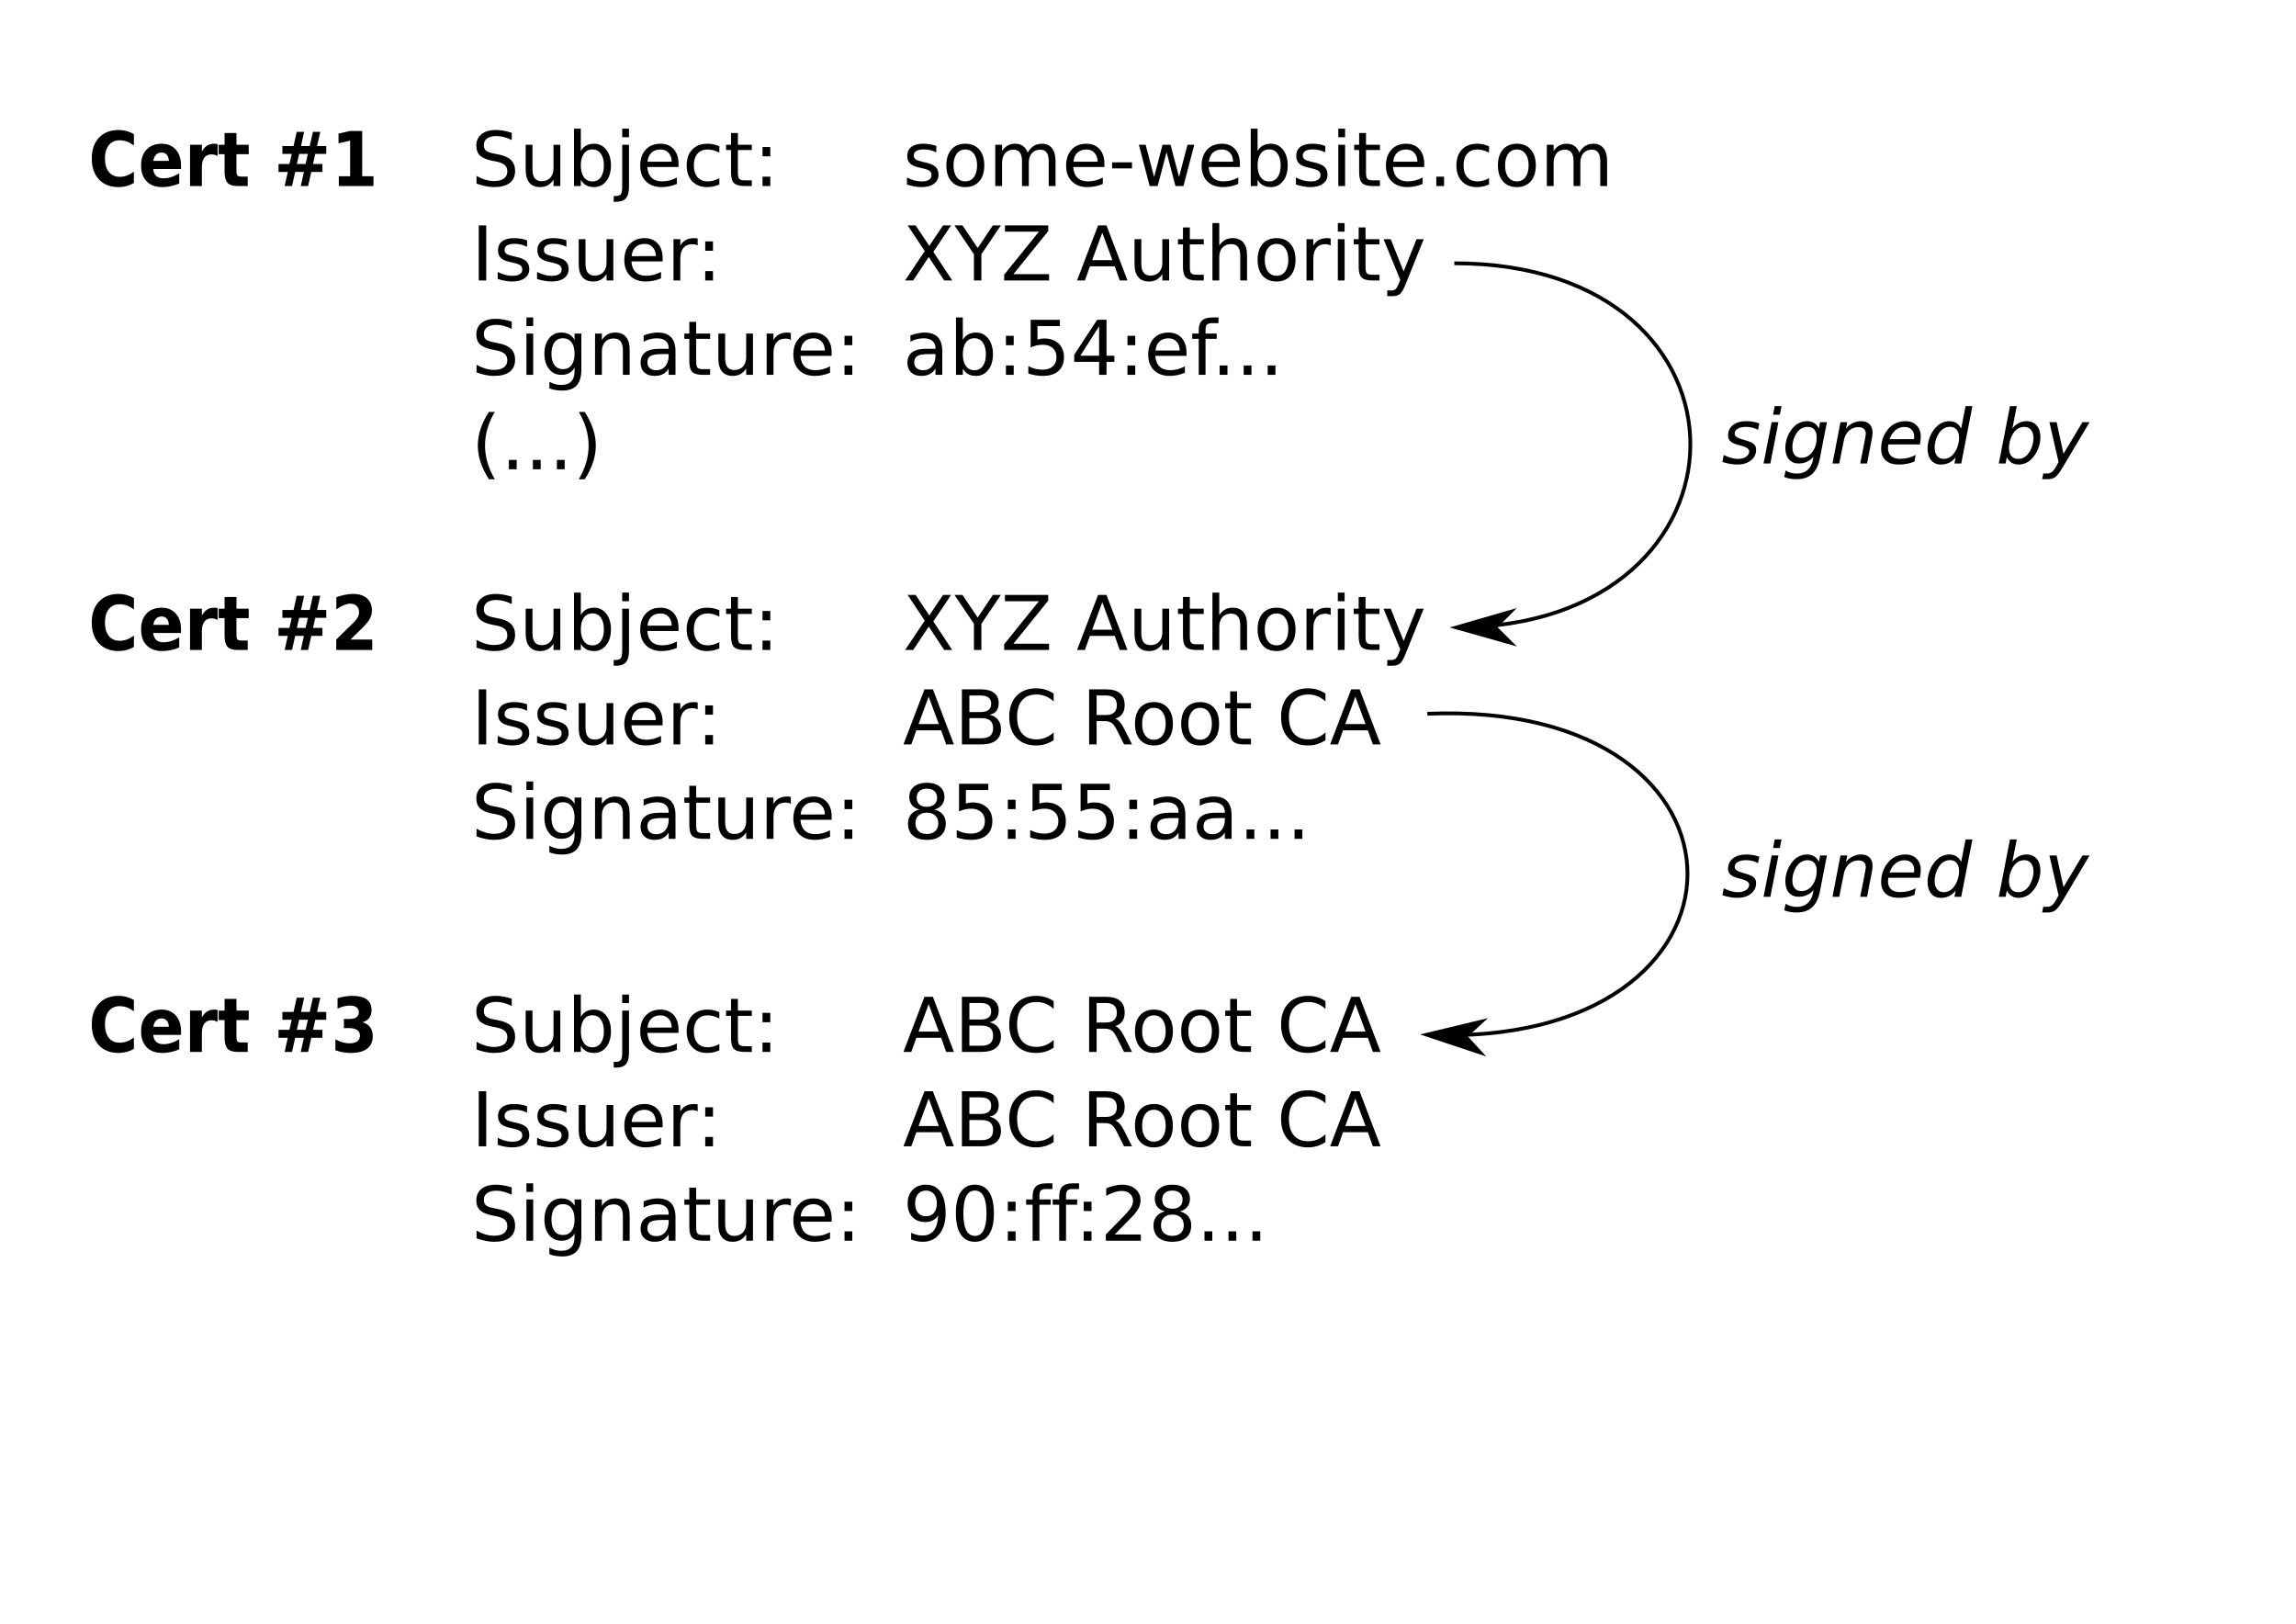
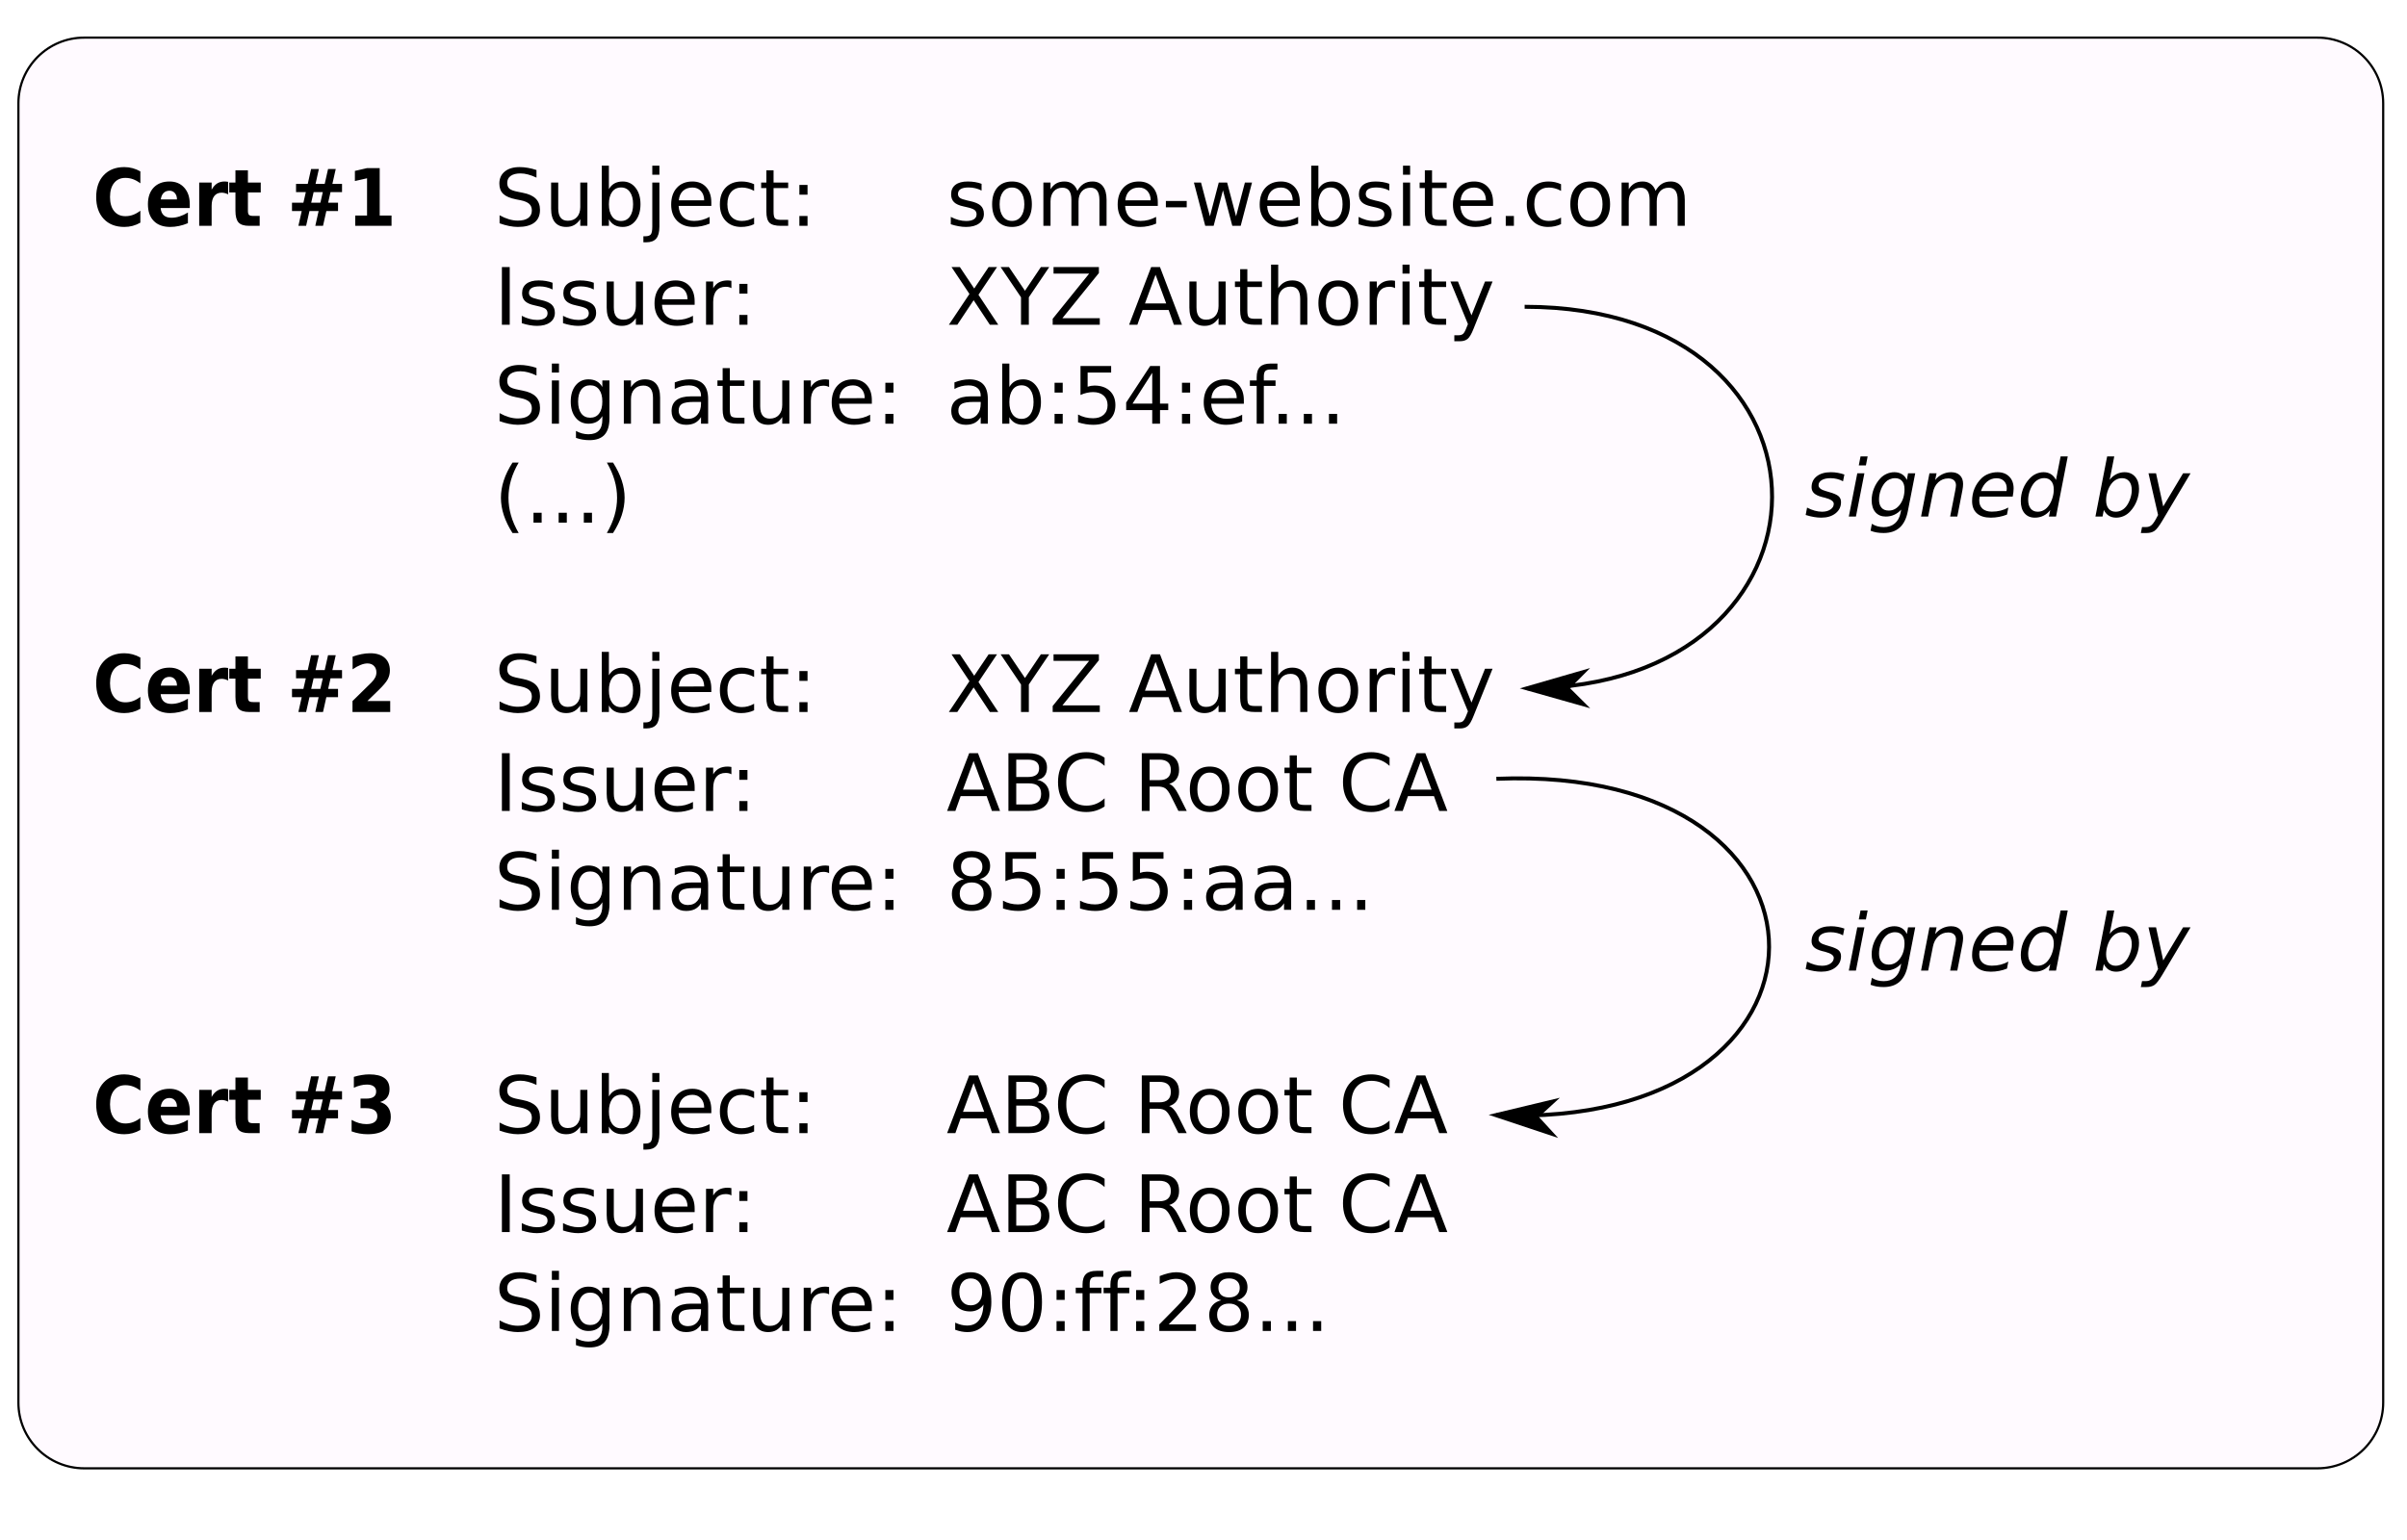
- <svg xmlns="http://www.w3.org/2000/svg" width="297mm" height="210mm" viewBox="0 0 1052.362 744.094" id="svg19211" version="1.1">
+ <svg xmlns="http://www.w3.org/2000/svg" width="297mm" height="190mm" viewBox="0 0 1052.362 673.228" id="svg19211" version="1.1">
  <defs id="defs19213">
-     <marker style="overflow:visible;" id="marker19894" refX="0.0" refY="0.0" orient="auto">
-       <path transform="scale(0.8) rotate(180) translate(12.5,0)" style="fill-rule:evenodd;stroke:#000000;stroke-width:1pt;stroke-opacity:1;fill:#000000;fill-opacity:1" d="M 0.0,0.0 L 5.0,-5.0 L -12.5,0.0 L 5.0,5.0 L 0.0,0.0 z " id="path19896" />
+     <marker style="overflow:visible" id="marker19894" refX="0" refY="0" orient="auto">
+       <path transform="matrix(-0.8,0,0,-0.8,-10,0)" style="fill:#000000;fill-opacity:1;fill-rule:evenodd;stroke:#000000;stroke-width:1pt;stroke-opacity:1" d="M 0,0 5,-5 -12.5,0 5,5 Z" id="path19896" />
    </marker>
-     <marker orient="auto" refY="0.0" refX="0.0" id="Arrow1Lend" style="overflow:visible;">
-       <path id="path4197" d="M 0.0,0.0 L 5.0,-5.0 L -12.5,0.0 L 5.0,5.0 L 0.0,0.0 z " style="fill-rule:evenodd;stroke:#000000;stroke-width:1pt;stroke-opacity:1;fill:#000000;fill-opacity:1" transform="scale(0.8) rotate(180) translate(12.5,0)" />
+     <marker orient="auto" refY="0" refX="0" id="Arrow1Lend" style="overflow:visible">
+       <path id="path4197" d="M 0,0 5,-5 -12.5,0 5,5 Z" style="fill:#000000;fill-opacity:1;fill-rule:evenodd;stroke:#000000;stroke-width:1pt;stroke-opacity:1" transform="matrix(-0.8,0,0,-0.8,-10,0)" />
    </marker>
  </defs>
-   <g id="layer1" transform="translate(0,-308.2677)">
-     <text xml:space="preserve" style="font-style:normal;font-variant:normal;font-weight:normal;font-stretch:normal;font-size:34.612px;line-height:125%;font-family:'DejaVu Sans';-inkscape-font-specification:'DejaVu Sans, Normal';text-align:start;letter-spacing:0px;word-spacing:0px;writing-mode:lr-tb;text-anchor:start;fill:#000000;fill-opacity:1;stroke:none;stroke-width:1px;stroke-linecap:butt;stroke-linejoin:miter;stroke-opacity:1" x="216.042" y="393.523" id="text12137">
-       <tspan x="216.042" y="393.523" id="tspan12141">Subject:</tspan>
-       <tspan x="216.042" y="436.788" id="tspan12149">Issuer:</tspan>
-       <tspan x="216.042" y="480.053" id="tspan19779">Signature:</tspan>
-       <tspan x="216.042" y="523.318" id="tspan12155">(...)</tspan>
+   <g id="layer1" transform="translate(0,-379.1339)">
+     <rect style="fill:#fffaff;fill-opacity:1;stroke:#000000;stroke-width:0.96;stroke-opacity:1" id="rect156" width="1033.907" height="625.71" x="8.047" y="395.588" ry="28.769" />
+     <text xml:space="preserve" style="font-style:normal;font-variant:normal;font-weight:normal;font-stretch:normal;line-height:0%;font-family:'DejaVu Sans';-inkscape-font-specification:'DejaVu Sans, Normal';text-align:start;letter-spacing:0px;word-spacing:0px;writing-mode:lr-tb;text-anchor:start;fill:#000000;fill-opacity:1;stroke:none;stroke-width:1px;stroke-linecap:butt;stroke-linejoin:miter;stroke-opacity:1" x="216.042" y="477.898" id="text12137">
+       <tspan x="216.042" y="477.898" id="tspan12141" style="font-size:34.612px;line-height:1.25">Subject:</tspan>
+       <tspan x="216.042" y="521.163" id="tspan12149" style="font-size:34.612px;line-height:1.25">Issuer:</tspan>
+       <tspan x="216.042" y="564.428" id="tspan19779" style="font-size:34.612px;line-height:1.25">Signature:</tspan>
+       <tspan x="216.042" y="607.693" id="tspan12155" style="font-size:34.612px;line-height:1.25">(...)</tspan>
    </text>
-     <text id="text19781" y="393.523" x="413.825" style="font-style:normal;font-variant:normal;font-weight:normal;font-stretch:normal;font-size:34.612px;line-height:125%;font-family:'DejaVu Sans';-inkscape-font-specification:'DejaVu Sans, Normal';text-align:start;letter-spacing:0px;word-spacing:0px;writing-mode:lr-tb;text-anchor:start;fill:#000000;fill-opacity:1;stroke:none;stroke-width:1px;stroke-linecap:butt;stroke-linejoin:miter;stroke-opacity:1" xml:space="preserve">
-       <tspan id="tspan19783" y="393.523" x="413.825">some-website.com</tspan>
-       <tspan id="tspan19785" y="436.788" x="413.825">XYZ Authority</tspan>
-       <tspan id="tspan19789" y="480.053" x="413.825">ab:54:ef...</tspan>
+     <text id="text19781" y="477.898" x="413.825" style="font-style:normal;font-variant:normal;font-weight:normal;font-stretch:normal;line-height:0%;font-family:'DejaVu Sans';-inkscape-font-specification:'DejaVu Sans, Normal';text-align:start;letter-spacing:0px;word-spacing:0px;writing-mode:lr-tb;text-anchor:start;fill:#000000;fill-opacity:1;stroke:none;stroke-width:1px;stroke-linecap:butt;stroke-linejoin:miter;stroke-opacity:1" xml:space="preserve">
+       <tspan id="tspan19783" y="477.898" x="413.825" style="font-size:34.612px;line-height:1.25">some-website.com</tspan>
+       <tspan id="tspan19785" y="521.163" x="413.825" style="font-size:34.612px;line-height:1.25">XYZ Authority</tspan>
+       <tspan id="tspan19789" y="564.428" x="413.825" style="font-size:34.612px;line-height:1.25">ab:54:ef...</tspan>
    </text>
-     <text id="text19793" y="606.14" x="216.042" style="font-style:normal;font-variant:normal;font-weight:normal;font-stretch:normal;font-size:34.612px;line-height:125%;font-family:'DejaVu Sans';-inkscape-font-specification:'DejaVu Sans, Normal';text-align:start;letter-spacing:0px;word-spacing:0px;writing-mode:lr-tb;text-anchor:start;fill:#000000;fill-opacity:1;stroke:none;stroke-width:1px;stroke-linecap:butt;stroke-linejoin:miter;stroke-opacity:1" xml:space="preserve">
-       <tspan id="tspan19795" y="606.14" x="216.042">Subject:</tspan>
-       <tspan id="tspan19797" y="649.405" x="216.042">Issuer:</tspan>
-       <tspan id="tspan19801" y="692.67" x="216.042">Signature:</tspan>
+     <text id="text19793" y="690.515" x="216.042" style="font-style:normal;font-variant:normal;font-weight:normal;font-stretch:normal;line-height:0%;font-family:'DejaVu Sans';-inkscape-font-specification:'DejaVu Sans, Normal';text-align:start;letter-spacing:0px;word-spacing:0px;writing-mode:lr-tb;text-anchor:start;fill:#000000;fill-opacity:1;stroke:none;stroke-width:1px;stroke-linecap:butt;stroke-linejoin:miter;stroke-opacity:1" xml:space="preserve">
+       <tspan id="tspan19795" y="690.515" x="216.042" style="font-size:34.612px;line-height:1.25">Subject:</tspan>
+       <tspan id="tspan19797" y="733.78" x="216.042" style="font-size:34.612px;line-height:1.25">Issuer:</tspan>
+       <tspan id="tspan19801" y="777.045" x="216.042" style="font-size:34.612px;line-height:1.25">Signature:</tspan>
    </text>
-     <text xml:space="preserve" style="font-style:normal;font-variant:normal;font-weight:normal;font-stretch:normal;font-size:34.612px;line-height:125%;font-family:'DejaVu Sans';-inkscape-font-specification:'DejaVu Sans, Normal';text-align:start;letter-spacing:0px;word-spacing:0px;writing-mode:lr-tb;text-anchor:start;fill:#000000;fill-opacity:1;stroke:none;stroke-width:1px;stroke-linecap:butt;stroke-linejoin:miter;stroke-opacity:1" x="413.825" y="606.14" id="text19803">
-       <tspan x="413.825" y="606.14" id="tspan19807">XYZ Authority</tspan>
-       <tspan x="413.825" y="649.405" id="tspan19839">ABC Root CA</tspan>
-       <tspan x="413.825" y="692.67" id="tspan19829">85:55:aa...</tspan>
+     <text xml:space="preserve" style="font-style:normal;font-variant:normal;font-weight:normal;font-stretch:normal;line-height:0%;font-family:'DejaVu Sans';-inkscape-font-specification:'DejaVu Sans, Normal';text-align:start;letter-spacing:0px;word-spacing:0px;writing-mode:lr-tb;text-anchor:start;fill:#000000;fill-opacity:1;stroke:none;stroke-width:1px;stroke-linecap:butt;stroke-linejoin:miter;stroke-opacity:1" x="413.825" y="690.515" id="text19803">
+       <tspan x="413.825" y="690.515" id="tspan19807" style="font-size:34.612px;line-height:1.25">XYZ Authority</tspan>
+       <tspan x="413.825" y="733.78" id="tspan19839" style="font-size:34.612px;line-height:1.25">ABC Root CA</tspan>
+       <tspan x="413.825" y="777.045" id="tspan19829" style="font-size:34.612px;line-height:1.25">85:55:aa...</tspan>
    </text>
-     <text xml:space="preserve" style="font-style:normal;font-variant:normal;font-weight:normal;font-stretch:normal;font-size:34.612px;line-height:125%;font-family:'DejaVu Sans';-inkscape-font-specification:'DejaVu Sans, Normal';text-align:start;letter-spacing:0px;word-spacing:0px;writing-mode:lr-tb;text-anchor:start;fill:#000000;fill-opacity:1;stroke:none;stroke-width:1px;stroke-linecap:butt;stroke-linejoin:miter;stroke-opacity:1" x="216.042" y="790.325" id="text19813">
-       <tspan x="216.042" y="790.325" id="tspan19815">Subject:</tspan>
-       <tspan x="216.042" y="833.59" id="tspan19817">Issuer:</tspan>
-       <tspan x="216.042" y="876.855" id="tspan19819">Signature:</tspan>
+     <text xml:space="preserve" style="font-style:normal;font-variant:normal;font-weight:normal;font-stretch:normal;line-height:0%;font-family:'DejaVu Sans';-inkscape-font-specification:'DejaVu Sans, Normal';text-align:start;letter-spacing:0px;word-spacing:0px;writing-mode:lr-tb;text-anchor:start;fill:#000000;fill-opacity:1;stroke:none;stroke-width:1px;stroke-linecap:butt;stroke-linejoin:miter;stroke-opacity:1" x="216.042" y="874.7" id="text19813">
+       <tspan x="216.042" y="874.7" id="tspan19815" style="font-size:34.612px;line-height:1.25">Subject:</tspan>
+       <tspan x="216.042" y="917.965" id="tspan19817" style="font-size:34.612px;line-height:1.25">Issuer:</tspan>
+       <tspan x="216.042" y="961.23" id="tspan19819" style="font-size:34.612px;line-height:1.25">Signature:</tspan>
    </text>
-     <text id="text19821" y="790.325" x="413.825" style="font-style:normal;font-variant:normal;font-weight:normal;font-stretch:normal;font-size:34.612px;line-height:125%;font-family:'DejaVu Sans';-inkscape-font-specification:'DejaVu Sans, Normal';text-align:start;letter-spacing:0px;word-spacing:0px;writing-mode:lr-tb;text-anchor:start;fill:#000000;fill-opacity:1;stroke:none;stroke-width:1px;stroke-linecap:butt;stroke-linejoin:miter;stroke-opacity:1" xml:space="preserve">
-       <tspan id="tspan19827" y="790.325" x="413.825">ABC Root CA</tspan>
-       <tspan y="833.59" x="413.825" id="tspan19843">ABC Root CA</tspan>
-       <tspan y="876.855" x="413.825" id="tspan19835">90:ff:28...</tspan>
+     <text id="text19821" y="874.7" x="413.825" style="font-style:normal;font-variant:normal;font-weight:normal;font-stretch:normal;line-height:0%;font-family:'DejaVu Sans';-inkscape-font-specification:'DejaVu Sans, Normal';text-align:start;letter-spacing:0px;word-spacing:0px;writing-mode:lr-tb;text-anchor:start;fill:#000000;fill-opacity:1;stroke:none;stroke-width:1px;stroke-linecap:butt;stroke-linejoin:miter;stroke-opacity:1" xml:space="preserve">
+       <tspan id="tspan19827" y="874.7" x="413.825" style="font-size:34.612px;line-height:1.25">ABC Root CA</tspan>
+       <tspan y="917.965" x="413.825" id="tspan19843" style="font-size:34.612px;line-height:1.25">ABC Root CA</tspan>
+       <tspan y="961.23" x="413.825" id="tspan19835" style="font-size:34.612px;line-height:1.25">90:ff:28...</tspan>
    </text>
-     <path style="fill:none;fill-rule:evenodd;stroke:#000000;stroke-width:1.731;stroke-linecap:butt;stroke-linejoin:miter;stroke-miterlimit:4;stroke-dasharray:none;stroke-opacity:1;marker-end:url(#marker19894)" d="m 666.584,428.926 c 145.351,0.024 142.719,166.463 1.236,166.879" id="path19864" />
-     <path style="fill:none;fill-rule:evenodd;stroke:#000000;stroke-width:1.731;stroke-linecap:butt;stroke-linejoin:miter;stroke-miterlimit:4;stroke-dasharray:none;stroke-opacity:1;marker-end:url(#Arrow1Lend)" d="m 654.222,635.362 c 159.711,-6.603 158.248,153.896 0,147.101" id="path19866" />
-     <text id="text19998" y="393.523" x="40.494" style="font-style:normal;font-variant:normal;font-weight:bold;font-stretch:semi-condensed;font-size:34.612px;line-height:125%;font-family:'DejaVu Sans';-inkscape-font-specification:'DejaVu Sans, Bold Semi-Condensed';text-align:start;letter-spacing:0px;word-spacing:0px;writing-mode:lr-tb;text-anchor:start;fill:#000000;fill-opacity:1;stroke:none;stroke-width:1px;stroke-linecap:butt;stroke-linejoin:miter;stroke-opacity:1" xml:space="preserve">
-       <tspan y="393.523" x="40.494" id="tspan20033">Cert #1</tspan>
+     <path style="fill:none;fill-rule:evenodd;stroke:#000000;stroke-width:1.731;stroke-linecap:butt;stroke-linejoin:miter;stroke-miterlimit:4;stroke-dasharray:none;stroke-opacity:1;marker-end:url(#marker19894)" d="m 666.584,513.301 c 145.351,0.024 142.719,166.463 1.236,166.879" id="path19864" />
+     <path style="fill:none;fill-rule:evenodd;stroke:#000000;stroke-width:1.731;stroke-linecap:butt;stroke-linejoin:miter;stroke-miterlimit:4;stroke-dasharray:none;stroke-opacity:1;marker-end:url(#Arrow1Lend)" d="m 654.222,719.737 c 159.711,-6.603 158.248,153.896 0,147.101" id="path19866" />
+     <text id="text19998" y="477.898" x="40.494" style="font-style:normal;font-variant:normal;font-weight:bold;font-stretch:semi-condensed;line-height:0%;font-family:'DejaVu Sans';-inkscape-font-specification:'DejaVu Sans, Bold Semi-Condensed';text-align:start;letter-spacing:0px;word-spacing:0px;writing-mode:lr-tb;text-anchor:start;fill:#000000;fill-opacity:1;stroke:none;stroke-width:1px;stroke-linecap:butt;stroke-linejoin:miter;stroke-opacity:1" xml:space="preserve">
+       <tspan y="477.898" x="40.494" id="tspan20033" style="font-size:34.612px;line-height:1.25">Cert #1</tspan>
    </text>
-     <text xml:space="preserve" style="font-style:normal;font-variant:normal;font-weight:bold;font-stretch:semi-condensed;font-size:34.612px;line-height:125%;font-family:'DejaVu Sans';-inkscape-font-specification:'DejaVu Sans, Bold Semi-Condensed';text-align:start;letter-spacing:0px;word-spacing:0px;writing-mode:lr-tb;text-anchor:start;fill:#000000;fill-opacity:1;stroke:none;stroke-width:1px;stroke-linecap:butt;stroke-linejoin:miter;stroke-opacity:1" x="40.494" y="606.14" id="text20008">
-       <tspan x="40.494" y="606.14" id="tspan20014">Cert #2</tspan>
+     <text xml:space="preserve" style="font-style:normal;font-variant:normal;font-weight:bold;font-stretch:semi-condensed;line-height:0%;font-family:'DejaVu Sans';-inkscape-font-specification:'DejaVu Sans, Bold Semi-Condensed';text-align:start;letter-spacing:0px;word-spacing:0px;writing-mode:lr-tb;text-anchor:start;fill:#000000;fill-opacity:1;stroke:none;stroke-width:1px;stroke-linecap:butt;stroke-linejoin:miter;stroke-opacity:1" x="40.494" y="690.515" id="text20008">
+       <tspan x="40.494" y="690.515" id="tspan20014" style="font-size:34.612px;line-height:1.25">Cert #2</tspan>
    </text>
-     <text id="text20016" y="790.325" x="40.494" style="font-style:normal;font-variant:normal;font-weight:bold;font-stretch:semi-condensed;font-size:34.612px;line-height:125%;font-family:'DejaVu Sans';-inkscape-font-specification:'DejaVu Sans, Bold Semi-Condensed';text-align:start;letter-spacing:0px;word-spacing:0px;writing-mode:lr-tb;text-anchor:start;fill:#000000;fill-opacity:1;stroke:none;stroke-width:1px;stroke-linecap:butt;stroke-linejoin:miter;stroke-opacity:1" xml:space="preserve">
-       <tspan id="tspan20022" y="790.325" x="40.494">Cert #3</tspan>
+     <text id="text20016" y="874.7" x="40.494" style="font-style:normal;font-variant:normal;font-weight:bold;font-stretch:semi-condensed;line-height:0%;font-family:'DejaVu Sans';-inkscape-font-specification:'DejaVu Sans, Bold Semi-Condensed';text-align:start;letter-spacing:0px;word-spacing:0px;writing-mode:lr-tb;text-anchor:start;fill:#000000;fill-opacity:1;stroke:none;stroke-width:1px;stroke-linecap:butt;stroke-linejoin:miter;stroke-opacity:1" xml:space="preserve">
+       <tspan id="tspan20022" y="874.7" x="40.494" style="font-size:34.612px;line-height:1.25">Cert #3</tspan>
    </text>
-     <text xml:space="preserve" style="font-style:oblique;font-variant:normal;font-weight:normal;font-stretch:normal;font-size:34.613px;line-height:125%;font-family:'DejaVu Sans';-inkscape-font-specification:'DejaVu Sans, Oblique';text-align:start;letter-spacing:0px;word-spacing:0px;writing-mode:lr;text-anchor:start;fill:#000000;fill-opacity:1;stroke:none;stroke-width:1px;stroke-linecap:butt;stroke-linejoin:miter;stroke-opacity:1;" x="789.065" y="520.666" id="text20117">
-       <tspan id="tspan20119" x="789.065" y="520.666">signed by</tspan>
+     <text xml:space="preserve" style="font-style:oblique;font-variant:normal;font-weight:normal;font-stretch:normal;line-height:0%;font-family:'DejaVu Sans';-inkscape-font-specification:'DejaVu Sans, Oblique';text-align:start;letter-spacing:0px;word-spacing:0px;writing-mode:lr-tb;text-anchor:start;fill:#000000;fill-opacity:1;stroke:none;stroke-width:1px;stroke-linecap:butt;stroke-linejoin:miter;stroke-opacity:1" x="789.065" y="605.041" id="text20117">
+       <tspan id="tspan20119" x="789.065" y="605.041" style="font-size:34.612px;line-height:1.25">signed by</tspan>
    </text>
-     <text id="text20121" y="719.238" x="789.065" style="font-style:oblique;font-variant:normal;font-weight:normal;font-stretch:normal;font-size:34.613px;line-height:125%;font-family:'DejaVu Sans';-inkscape-font-specification:'DejaVu Sans, Oblique';text-align:start;letter-spacing:0px;word-spacing:0px;writing-mode:lr;text-anchor:start;fill:#000000;fill-opacity:1;stroke:none;stroke-width:1px;stroke-linecap:butt;stroke-linejoin:miter;stroke-opacity:1;" xml:space="preserve">
-       <tspan y="719.238" x="789.065" id="tspan20123">signed by</tspan>
+     <text id="text20121" y="803.613" x="789.065" style="font-style:oblique;font-variant:normal;font-weight:normal;font-stretch:normal;line-height:0%;font-family:'DejaVu Sans';-inkscape-font-specification:'DejaVu Sans, Oblique';text-align:start;letter-spacing:0px;word-spacing:0px;writing-mode:lr-tb;text-anchor:start;fill:#000000;fill-opacity:1;stroke:none;stroke-width:1px;stroke-linecap:butt;stroke-linejoin:miter;stroke-opacity:1" xml:space="preserve">
+       <tspan y="803.613" x="789.065" id="tspan20123" style="font-size:34.612px;line-height:1.25">signed by</tspan>
    </text>
  </g>
</svg>
